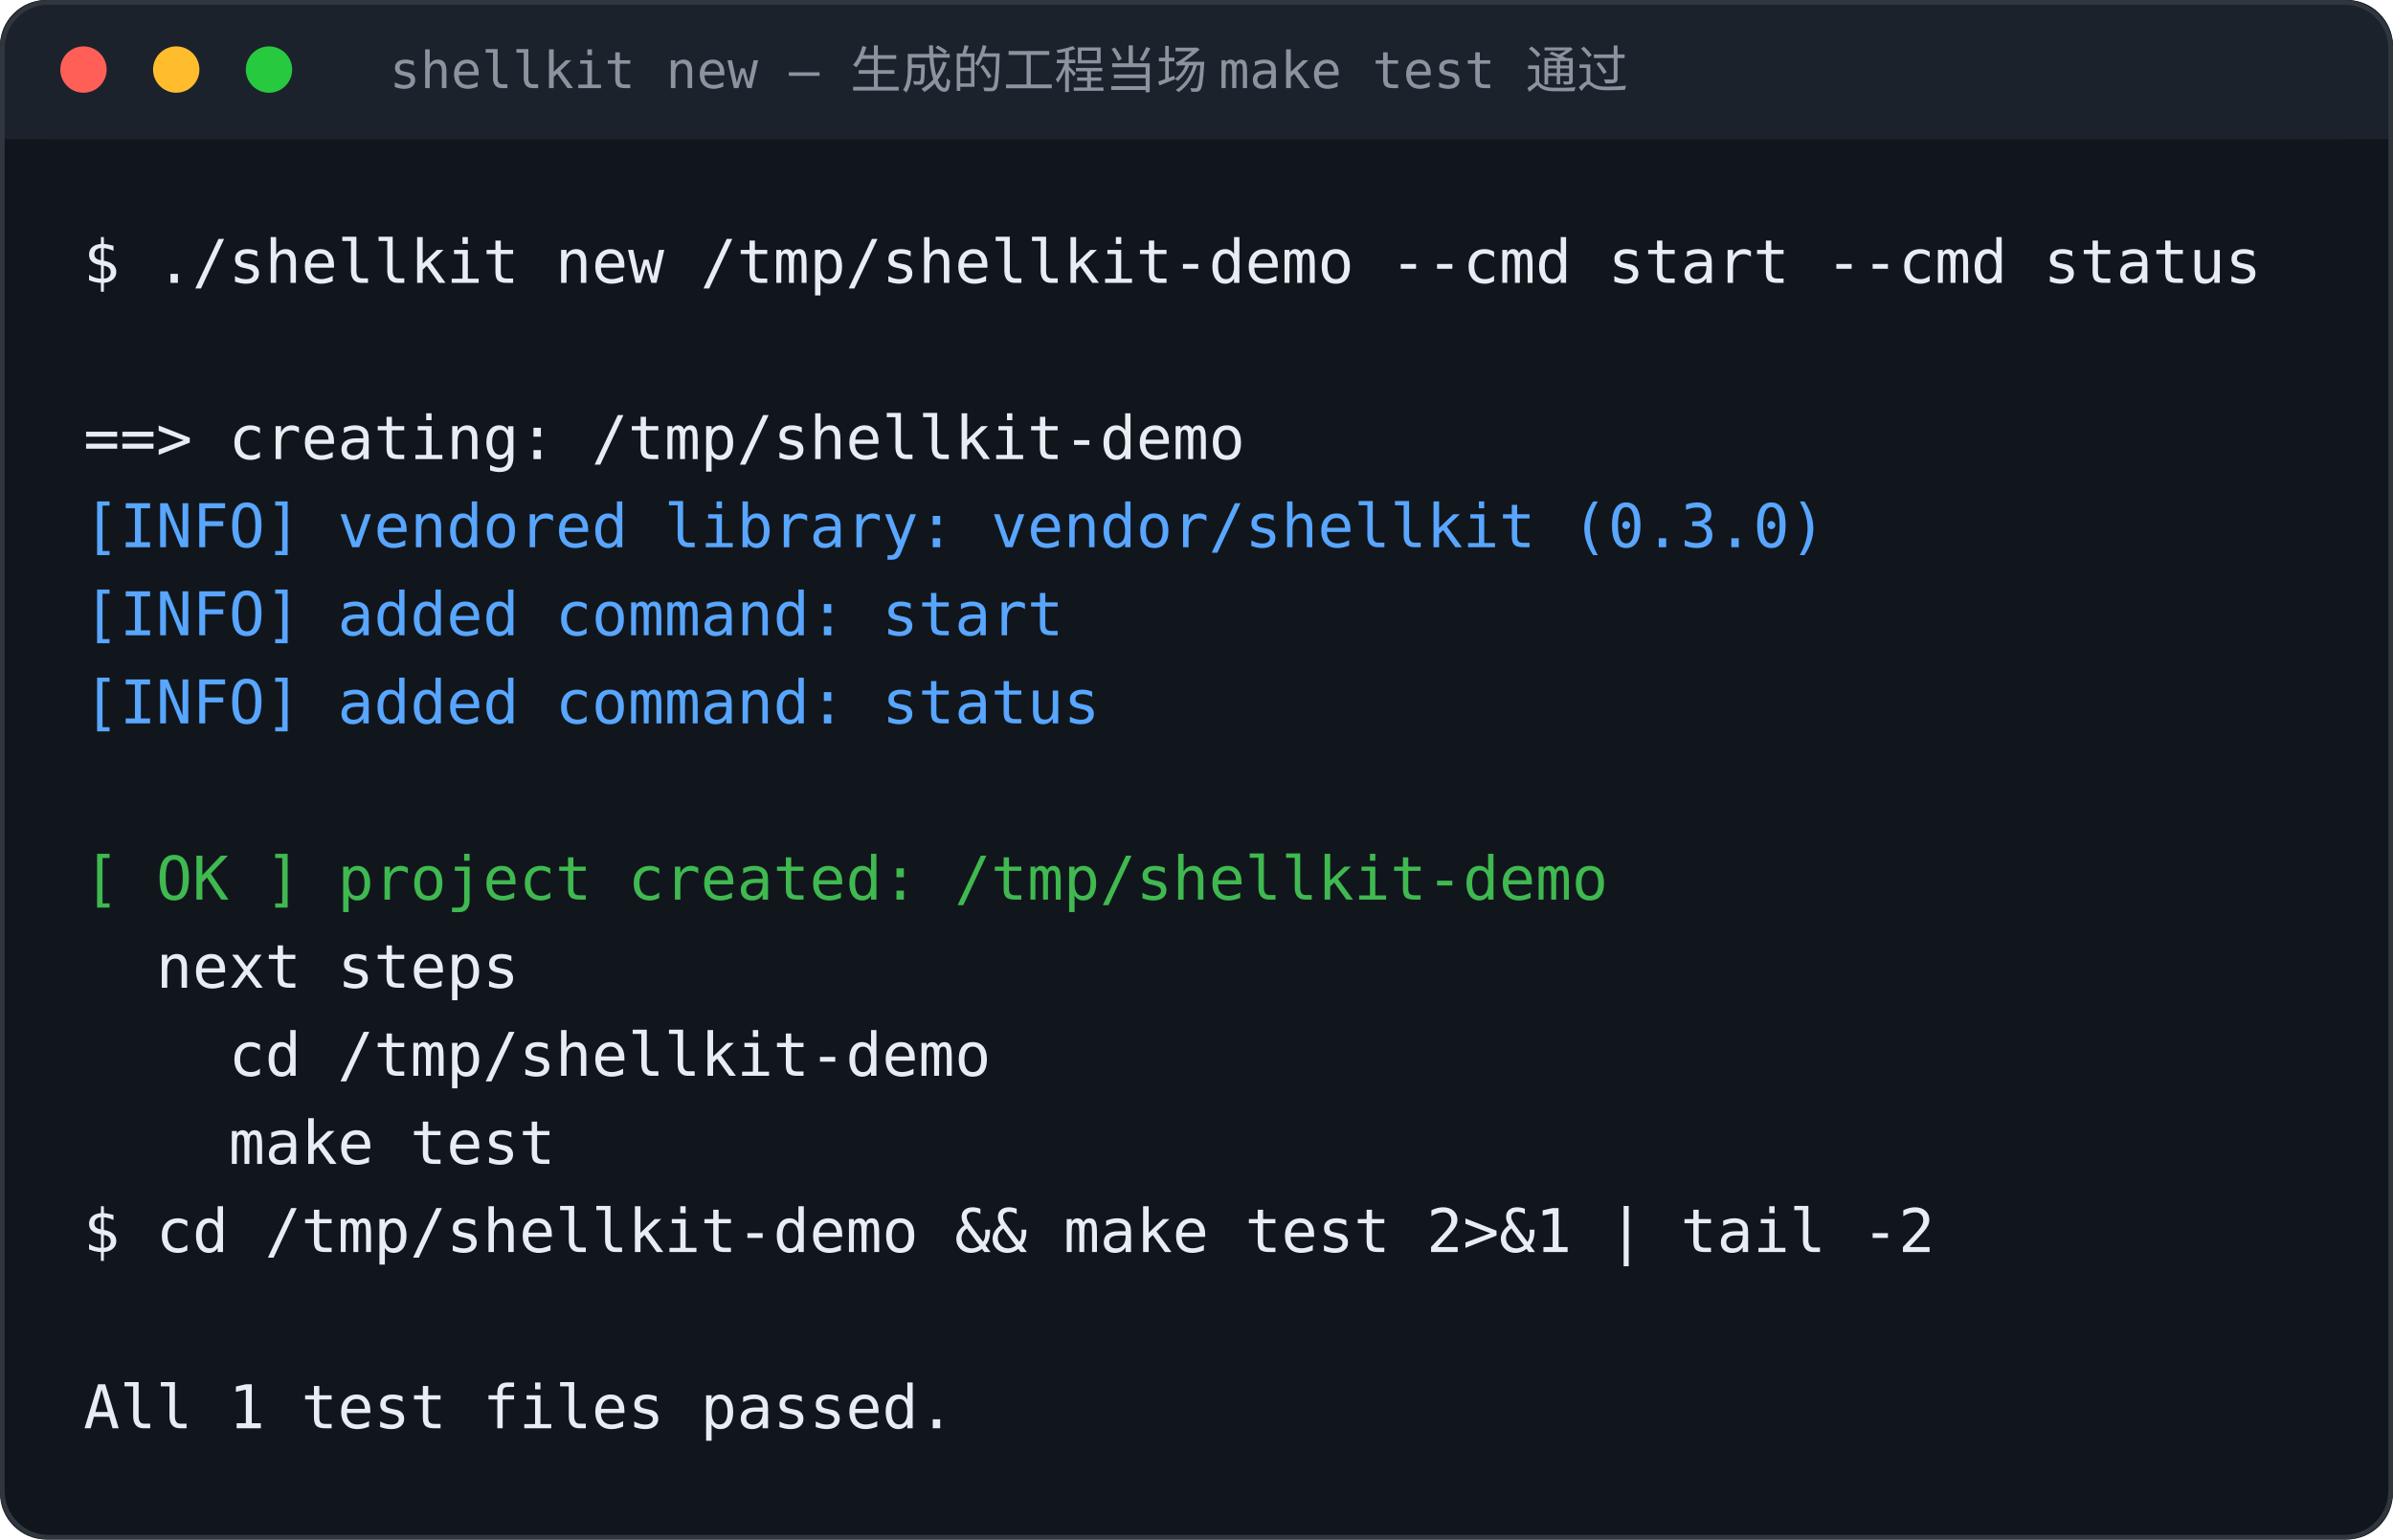
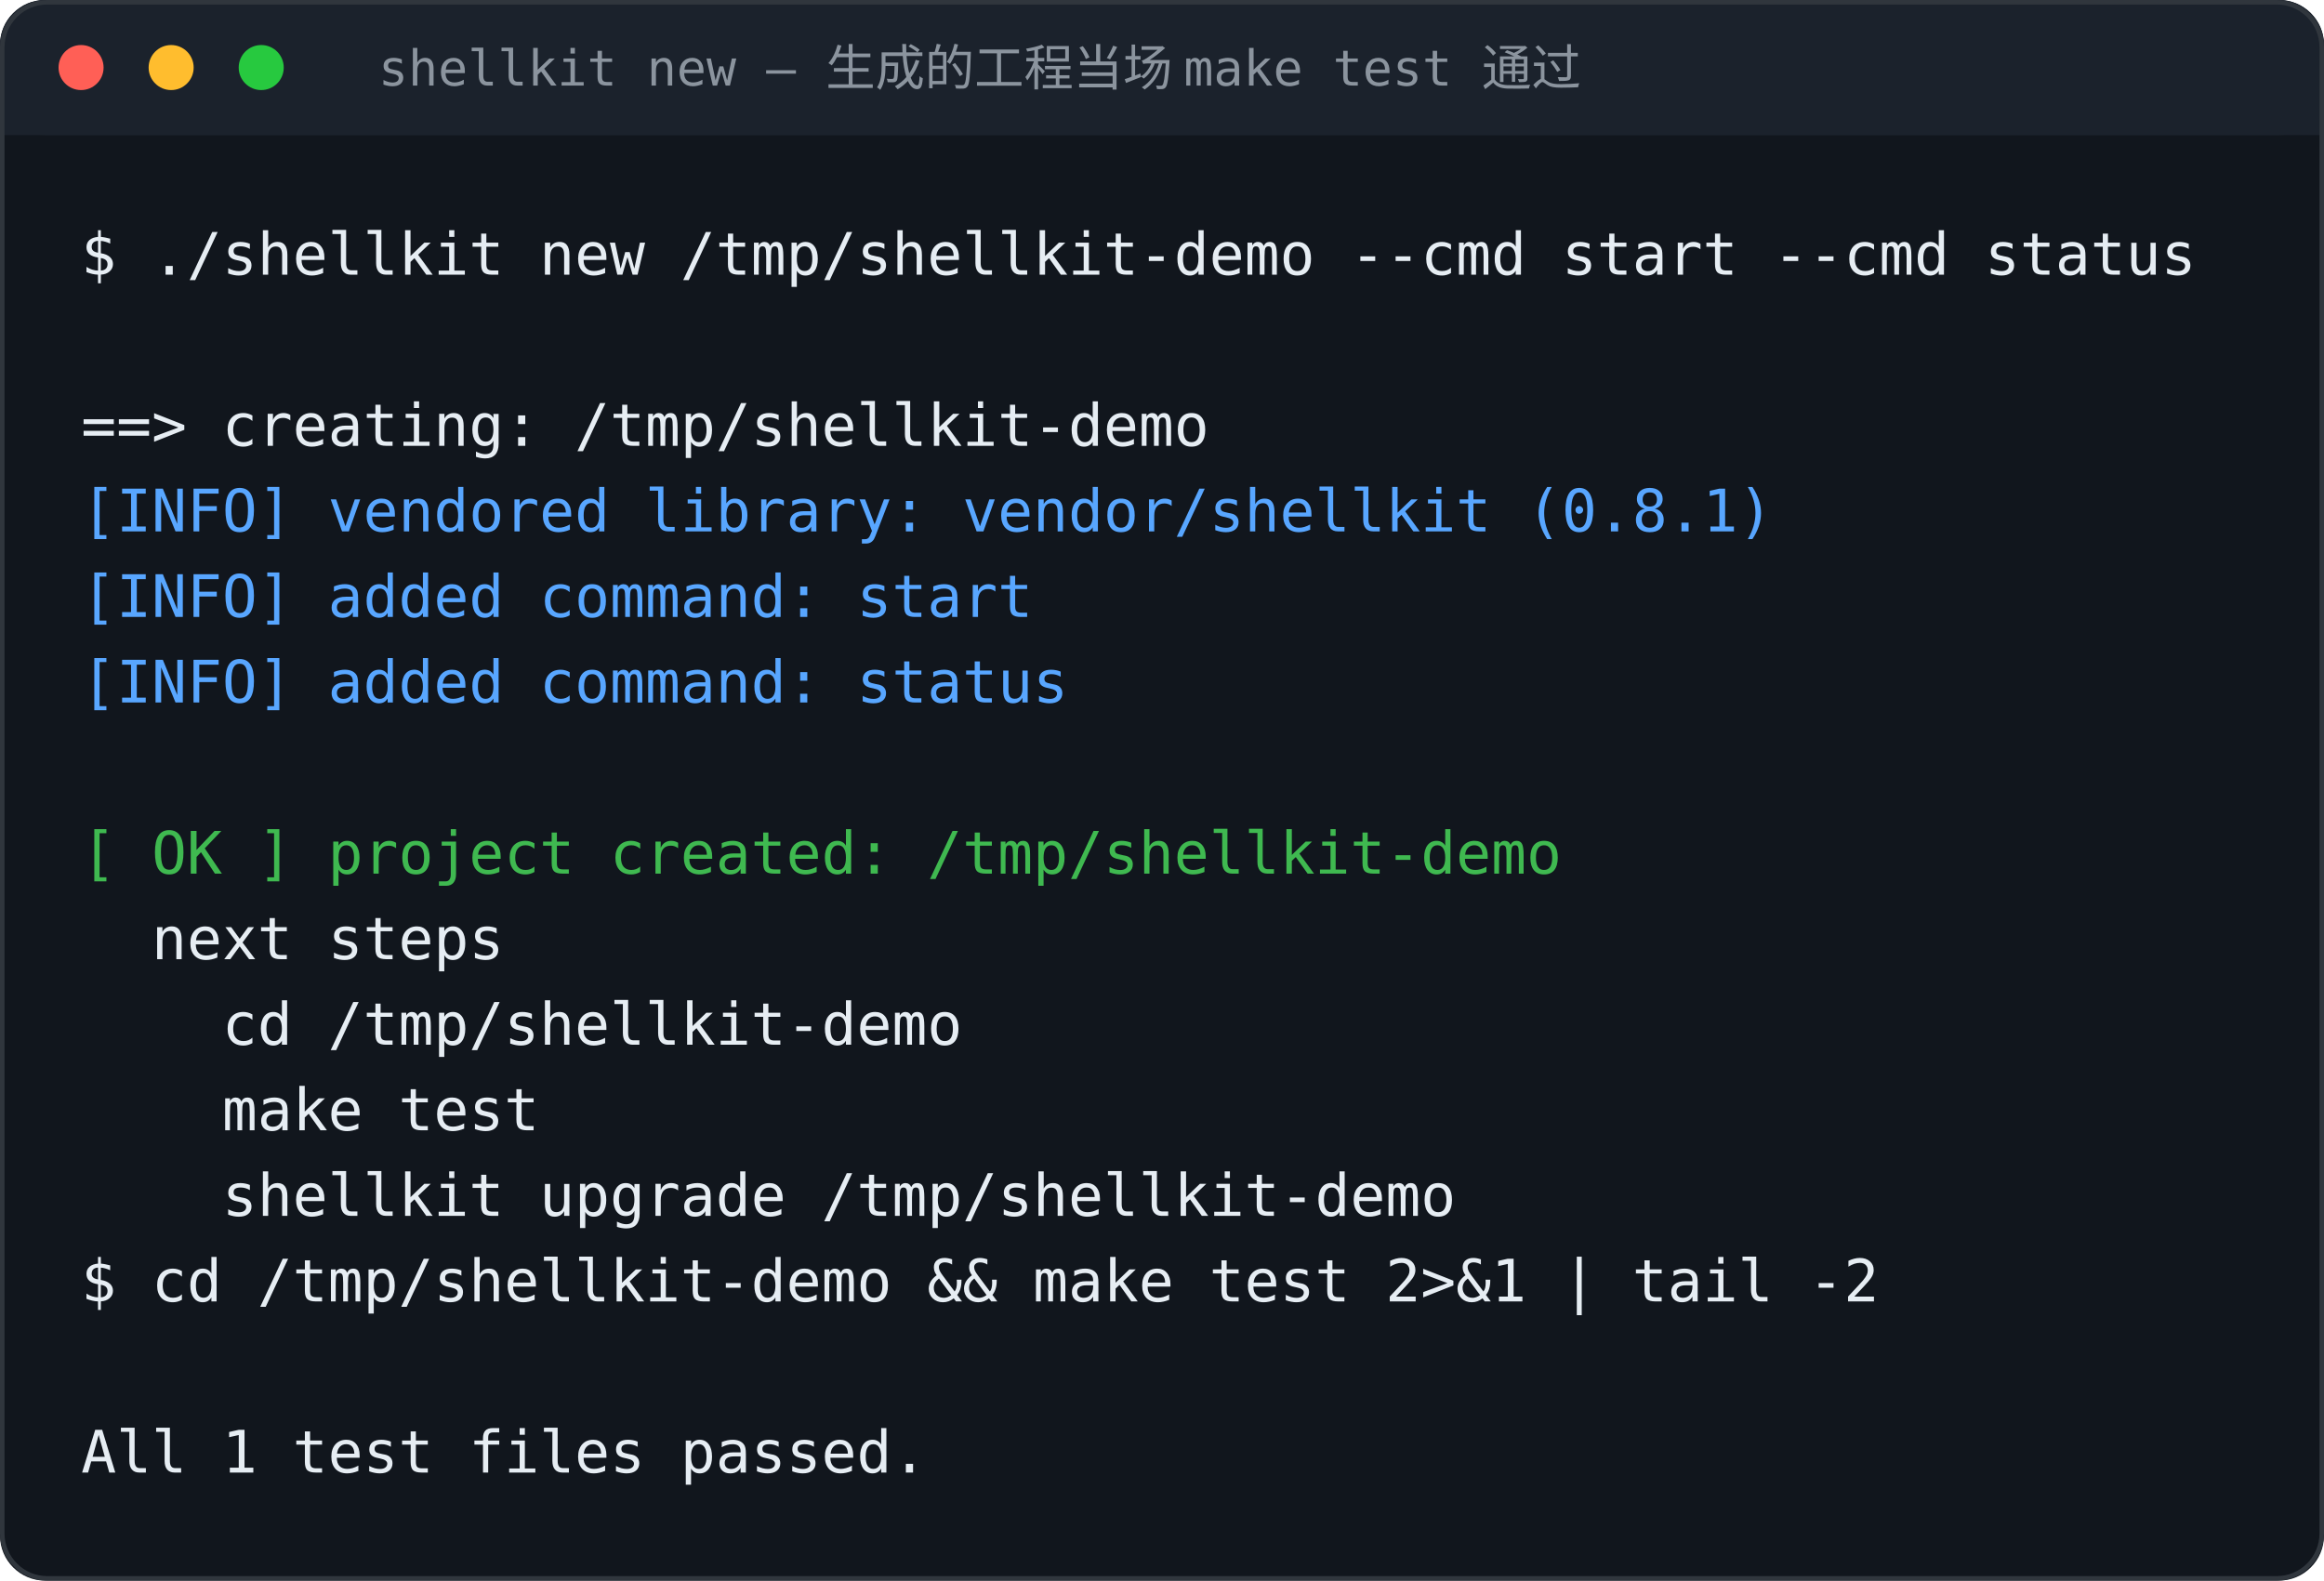
- <svg xmlns="http://www.w3.org/2000/svg" width="516" height="332" viewBox="0 0 516 332" role="img" aria-label="shellkit new — 生成的工程当场 make test 通过">
-   <rect x="0" y="0" width="516" height="332" rx="10" fill="#11161d" />
+ <svg xmlns="http://www.w3.org/2000/svg" width="516" height="351" viewBox="0 0 516 351" role="img" aria-label="shellkit new — 生成的工程当场 make test 通过">
+   <rect x="0" y="0" width="516" height="351" rx="10" fill="#11161d" />
  <path d="M0 40 A0 0 0 0 0 0 0 Z" fill="none" />
  <rect x="0" y="0" width="516" height="30" rx="10" fill="#1b222c" />
  <rect x="0" y="20" width="516" height="10" fill="#1b222c" />
  <circle cx="18" cy="15" r="5" fill="#ff5f56" />
  <circle cx="38" cy="15" r="5" fill="#ffbd2e" />
  <circle cx="58" cy="15" r="5" fill="#27c93f" />
  <text x="84" y="19" font-family="SFMono-Regular, Menlo, Consolas, DejaVu Sans Mono, monospace" font-size="11" fill="#8b949e">shellkit new — 生成的工程当场 make test 通过</text>
  <text x="18" y="61" font-family="SFMono-Regular, Menlo, Consolas, DejaVu Sans Mono, monospace" font-size="13" fill="#e6edf3" xml:space="preserve">$ ./shellkit new /tmp/shellkit-demo --cmd start --cmd status</text>
  <text x="18" y="99" font-family="SFMono-Regular, Menlo, Consolas, DejaVu Sans Mono, monospace" font-size="13" fill="#e6edf3" xml:space="preserve">==&gt; creating: /tmp/shellkit-demo</text>
-   <text x="18" y="118" font-family="SFMono-Regular, Menlo, Consolas, DejaVu Sans Mono, monospace" font-size="13" fill="#58a6ff" xml:space="preserve">[INFO] vendored library: vendor/shellkit (0.3.0)</text>
+   <text x="18" y="118" font-family="SFMono-Regular, Menlo, Consolas, DejaVu Sans Mono, monospace" font-size="13" fill="#58a6ff" xml:space="preserve">[INFO] vendored library: vendor/shellkit (0.8.1)</text>
  <text x="18" y="137" font-family="SFMono-Regular, Menlo, Consolas, DejaVu Sans Mono, monospace" font-size="13" fill="#58a6ff" xml:space="preserve">[INFO] added command: start</text>
  <text x="18" y="156" font-family="SFMono-Regular, Menlo, Consolas, DejaVu Sans Mono, monospace" font-size="13" fill="#58a6ff" xml:space="preserve">[INFO] added command: status</text>
  <text x="18" y="194" font-family="SFMono-Regular, Menlo, Consolas, DejaVu Sans Mono, monospace" font-size="13" fill="#3fb950" xml:space="preserve">[ OK ] project created: /tmp/shellkit-demo</text>
  <text x="18" y="213" font-family="SFMono-Regular, Menlo, Consolas, DejaVu Sans Mono, monospace" font-size="13" fill="#e6edf3" xml:space="preserve">  next steps</text>
  <text x="18" y="232" font-family="SFMono-Regular, Menlo, Consolas, DejaVu Sans Mono, monospace" font-size="13" fill="#e6edf3" xml:space="preserve">    cd /tmp/shellkit-demo</text>
  <text x="18" y="251" font-family="SFMono-Regular, Menlo, Consolas, DejaVu Sans Mono, monospace" font-size="13" fill="#e6edf3" xml:space="preserve">    make test</text>
-   <text x="18" y="270" font-family="SFMono-Regular, Menlo, Consolas, DejaVu Sans Mono, monospace" font-size="13" fill="#e6edf3" xml:space="preserve">$ cd /tmp/shellkit-demo &amp;&amp; make test 2&gt;&amp;1 | tail -2</text>
-   <text x="18" y="308" font-family="SFMono-Regular, Menlo, Consolas, DejaVu Sans Mono, monospace" font-size="13" fill="#e6edf3" xml:space="preserve">All 1 test files passed.</text>
-   <rect x="0.5" y="0.5" width="515" height="331" rx="10" fill="none" stroke="#30363d" />
+   <text x="18" y="270" font-family="SFMono-Regular, Menlo, Consolas, DejaVu Sans Mono, monospace" font-size="13" fill="#e6edf3" xml:space="preserve">    shellkit upgrade /tmp/shellkit-demo</text>
+   <text x="18" y="289" font-family="SFMono-Regular, Menlo, Consolas, DejaVu Sans Mono, monospace" font-size="13" fill="#e6edf3" xml:space="preserve">$ cd /tmp/shellkit-demo &amp;&amp; make test 2&gt;&amp;1 | tail -2</text>
+   <text x="18" y="327" font-family="SFMono-Regular, Menlo, Consolas, DejaVu Sans Mono, monospace" font-size="13" fill="#e6edf3" xml:space="preserve">All 1 test files passed.</text>
+   <rect x="0.5" y="0.5" width="515" height="350" rx="10" fill="none" stroke="#30363d" />
</svg>
